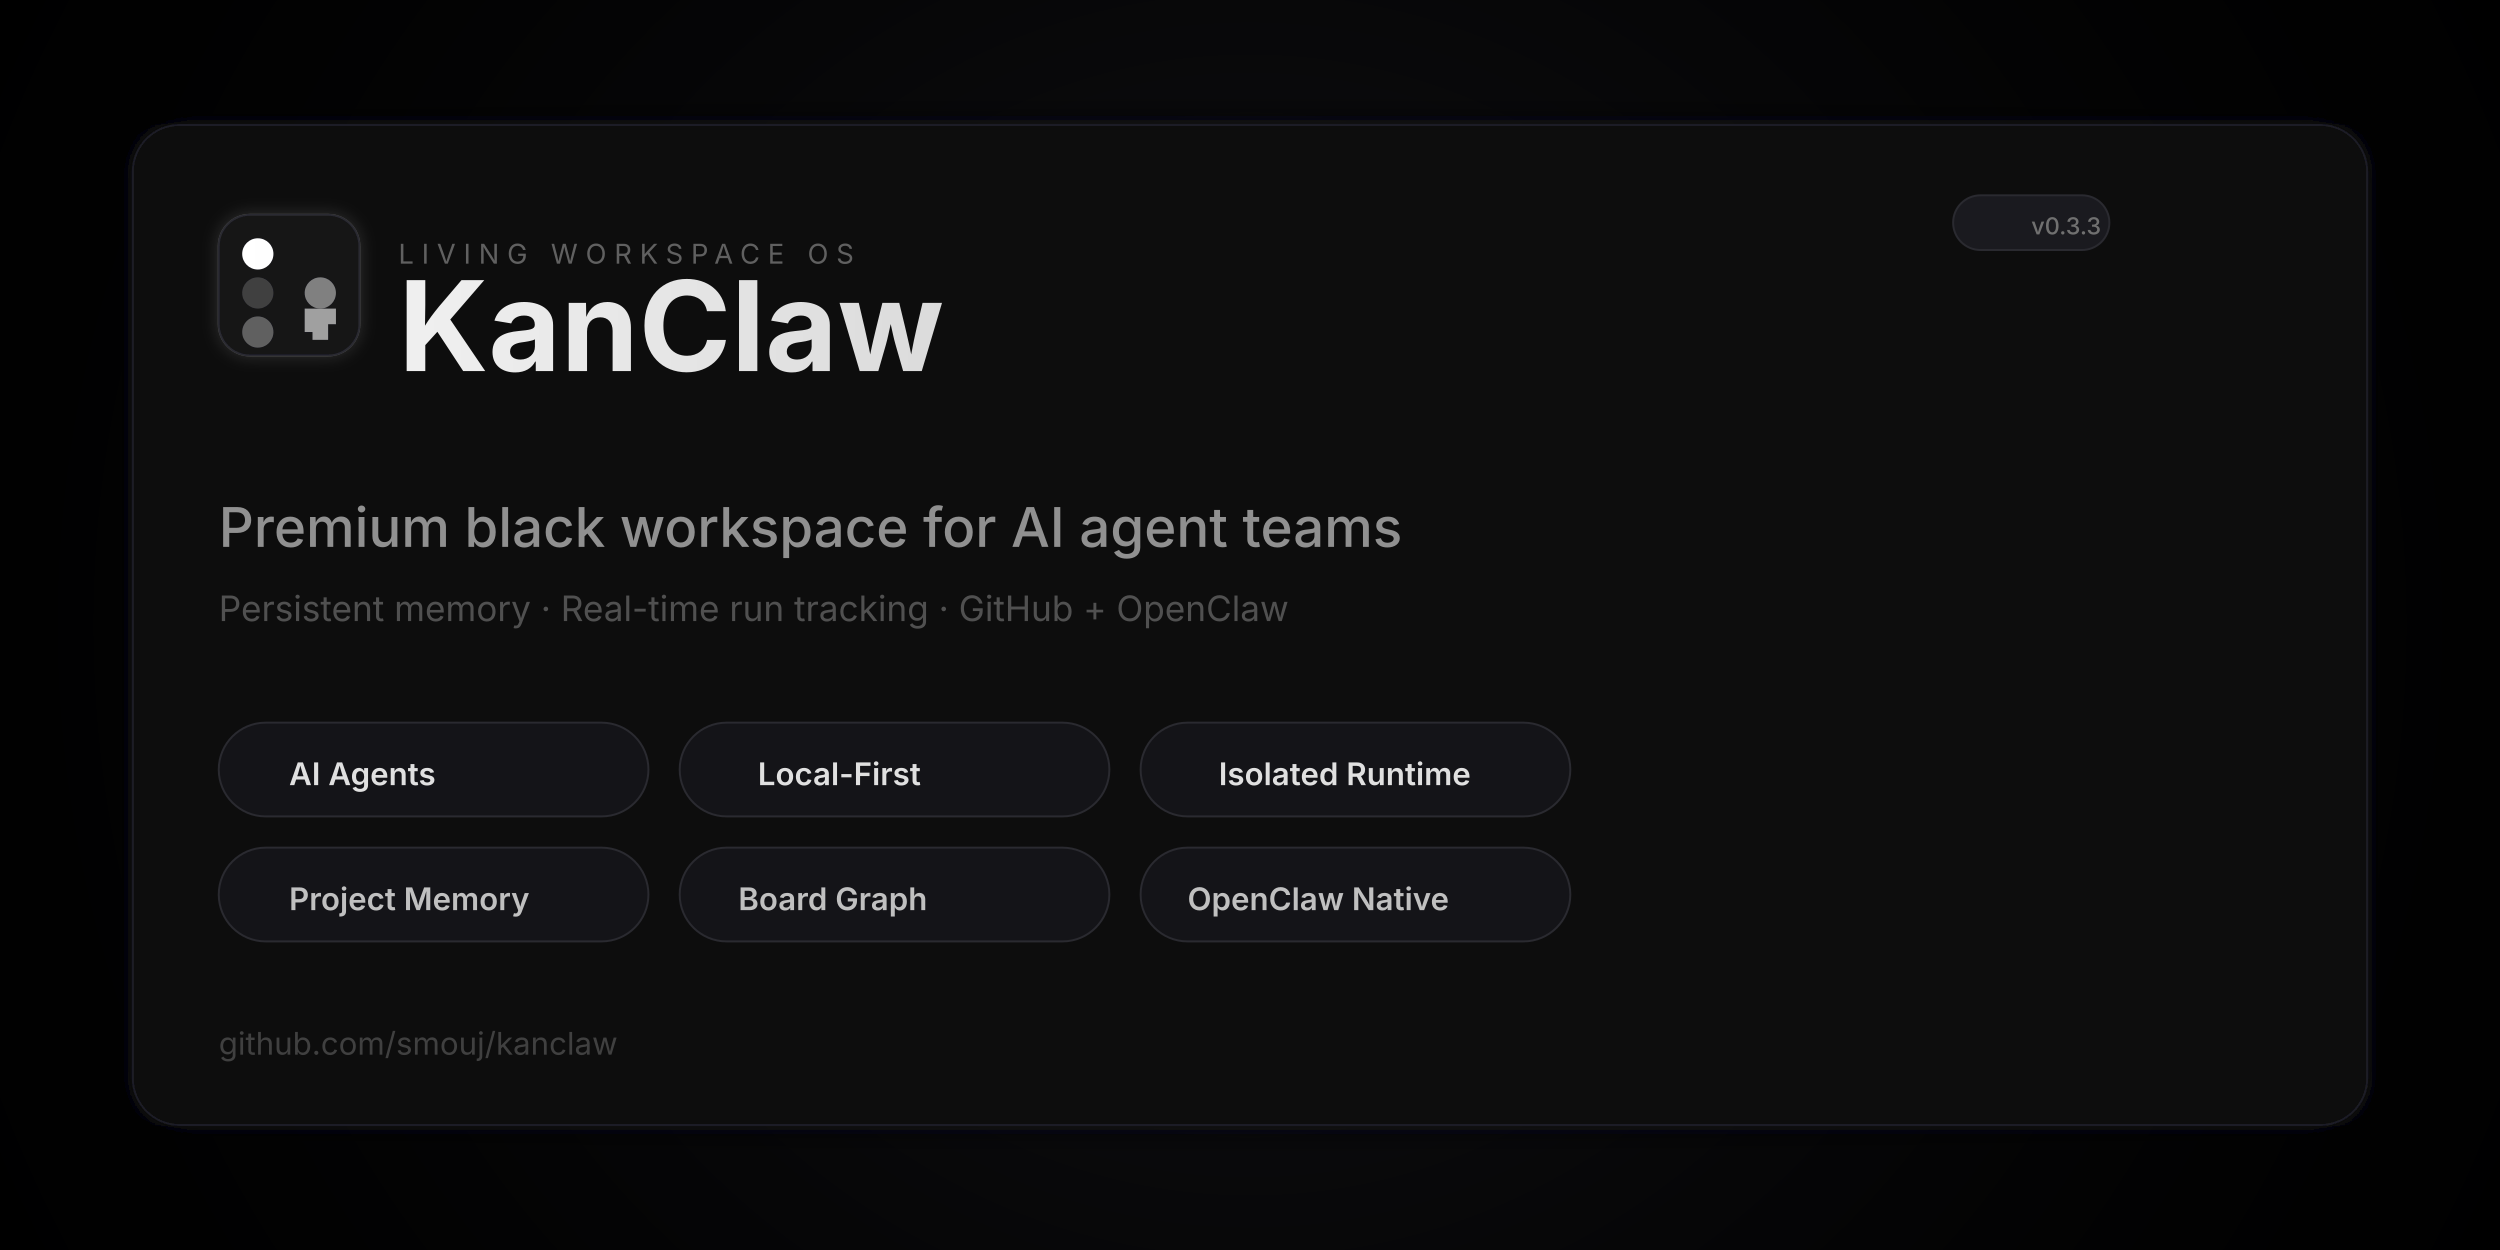
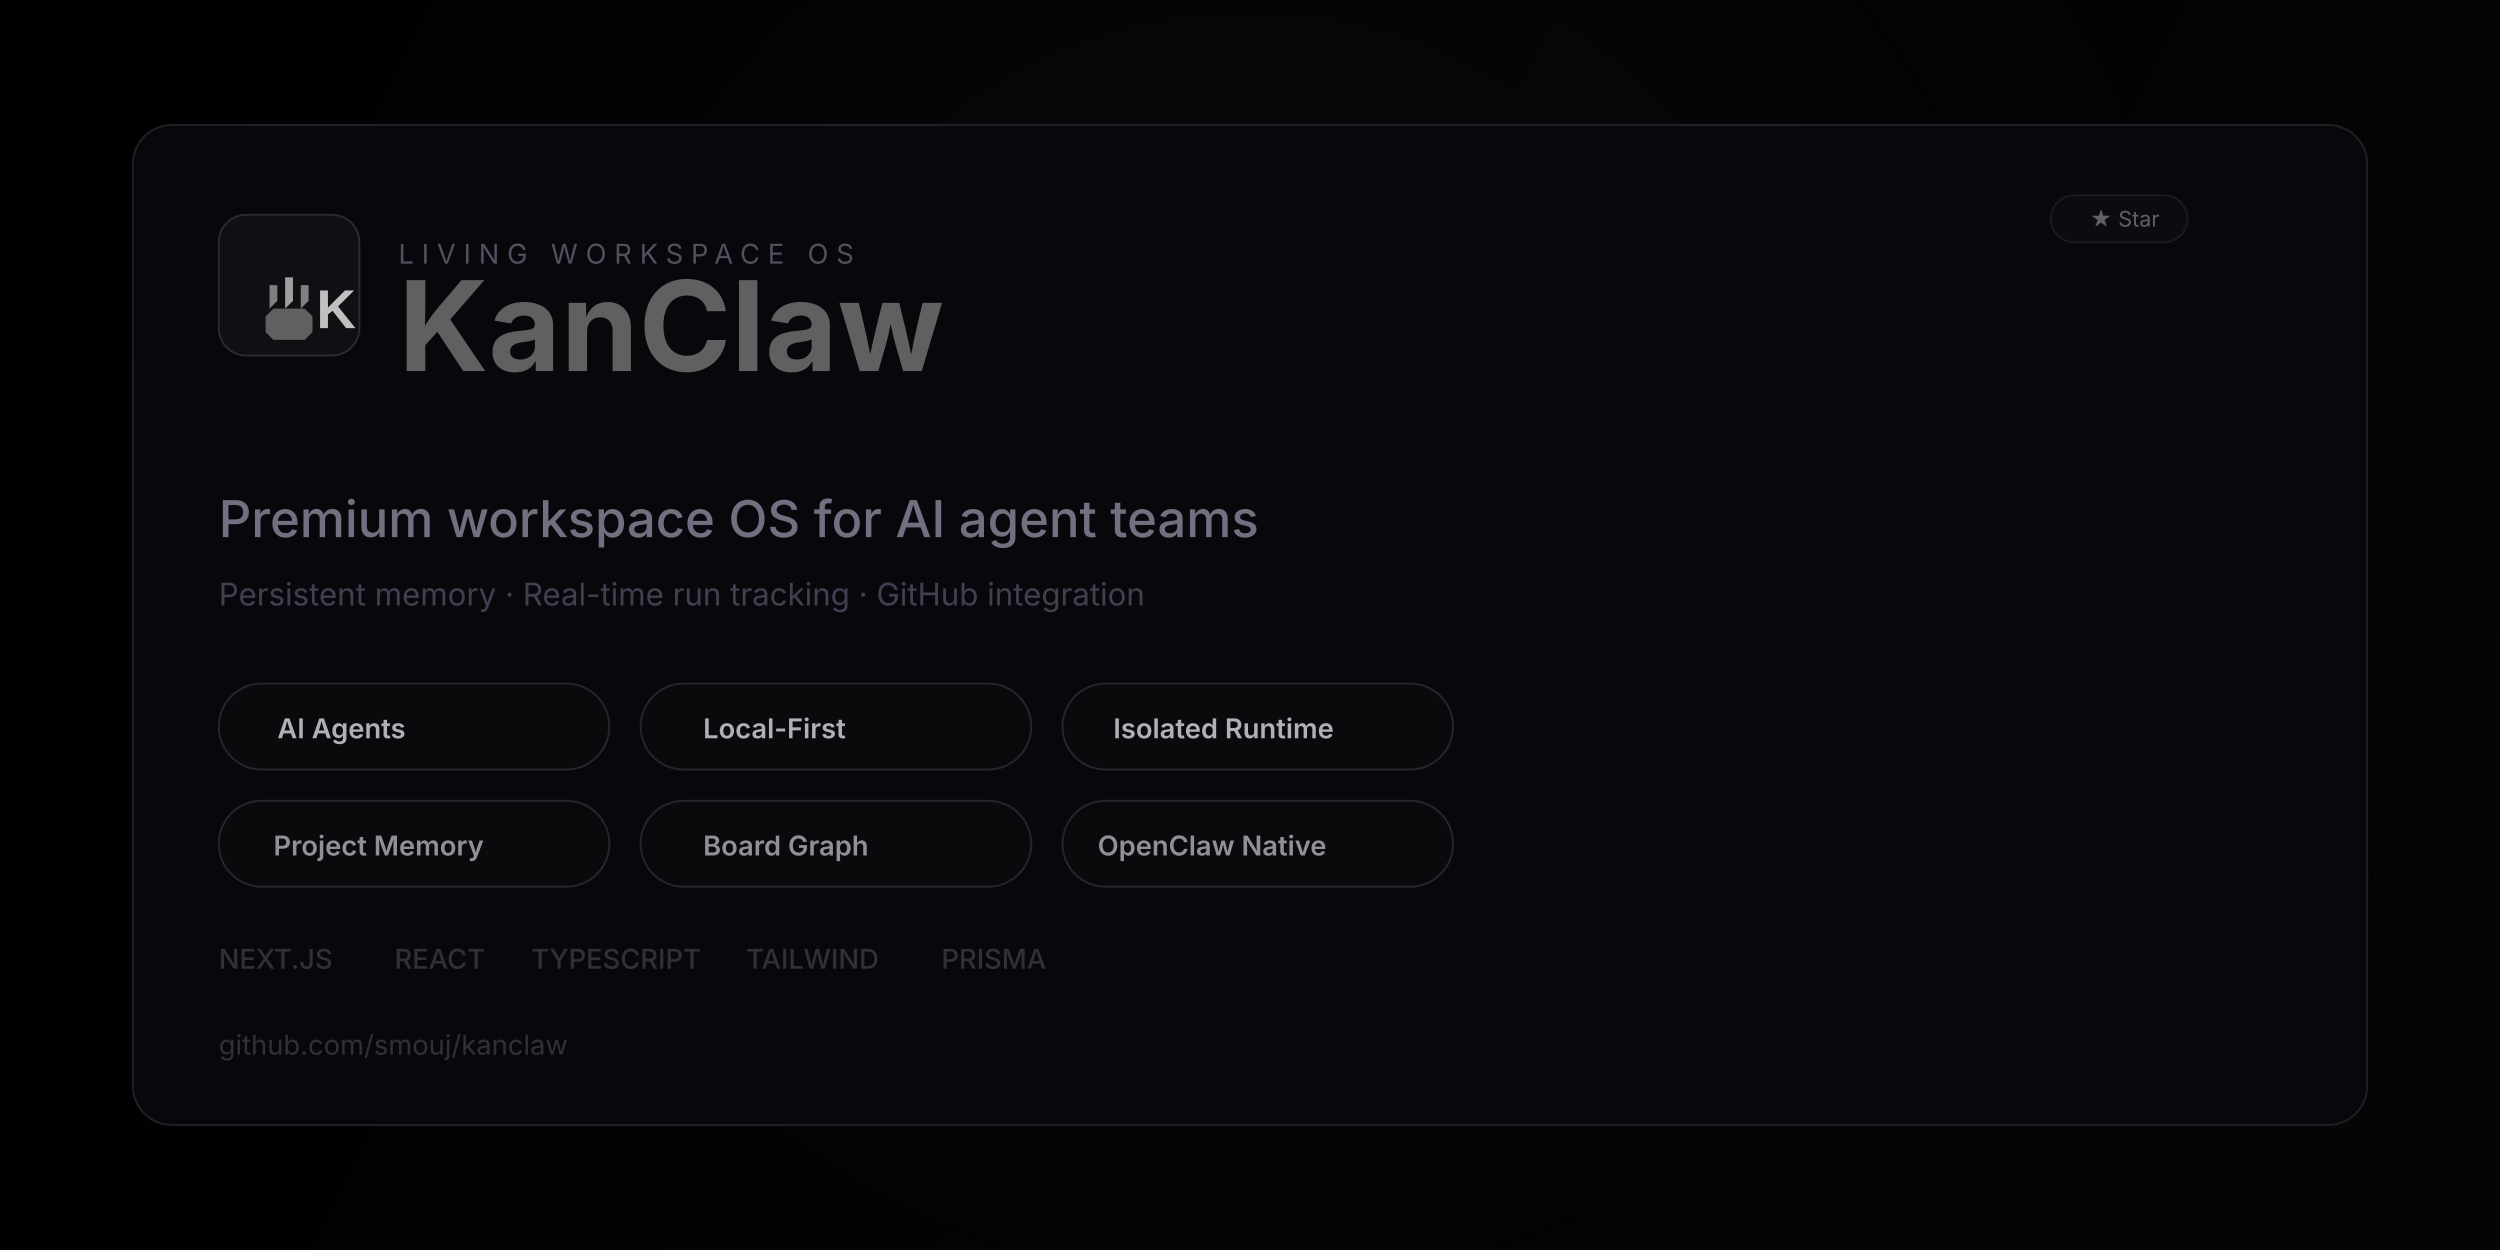
<svg xmlns="http://www.w3.org/2000/svg" width="1280" height="640" viewBox="0 0 1280 640" fill="none">
  <defs>
    <linearGradient id="bg" x1="0" y1="0" x2="1280" y2="640" gradientUnits="userSpaceOnUse">
      <stop offset="0%" stop-color="#000000" />
-       <stop offset="50%" stop-color="#000000" />
-       <stop offset="100%" stop-color="#000000" />
+       <stop offset="100%" stop-color="#050505" />
    </linearGradient>
-     <radialGradient id="accent" cx="50%" cy="50%" r="80%" gradientUnits="userSpaceOnUse">
-       <stop offset="0%" stop-color="#1a1a1f" stop-opacity="0.8" />
+     <radialGradient id="glow" cx="50%" cy="40%" r="60%" gradientUnits="userSpaceOnUse">
+       <stop offset="0%" stop-color="#1a1a20" stop-opacity="0.5" />
      <stop offset="100%" stop-color="#000000" stop-opacity="0" />
    </radialGradient>
-     <filter id="cardGlow" x="-20%" y="-20%" width="140%" height="140%">
-       <feGaussianBlur stdDeviation="8" result="blur" />
-       <feComposite in="SourceGraphic" in2="blur" operator="over" />
-     </filter>
-     <filter id="logoGlow" x="-50%" y="-50%" width="200%" height="200%">
-       <feGaussianBlur stdDeviation="4" result="blur" />
-       <feFlood flood-color="#ffffff" flood-opacity="0.15" />
-       <feComposite in2="blur" operator="in" />
-       <feMerge>
-         <feMergeNode />
-         <feMergeNode in="SourceGraphic" />
-       </feMerge>
-     </filter>
-     <linearGradient id="titleGrad" x1="0%" y1="0%" x2="100%" y2="0%" gradientUnits="userSpaceOnUse">
-       <stop offset="0%" stop-color="#ffffff" />
-       <stop offset="100%" stop-color="#a0a0a0" />
+     <linearGradient id="cardFill" x1="0" y1="0" x2="0" y2="1" gradientUnits="userSpaceOnUse">
+       <stop offset="0%" stop-color="#0c0c10" />
+       <stop offset="100%" stop-color="#08080c" />
+     </linearGradient>
+     <linearGradient id="logoGrad" x1="0" y1="0" x2="1" y2="1" gradientUnits="userSpaceOnUse">
+       <stop offset="0%" stop-color="#e0e0e0" />
+       <stop offset="50%" stop-color="#a0a0a0" />
+       <stop offset="100%" stop-color="#606060" />
+     </linearGradient>
+     <linearGradient id="badgeGrad" x1="0" y1="0" x2="1" y2="0" gradientUnits="userSpaceOnUse">
+       <stop offset="0%" stop-color="#141418" />
+       <stop offset="100%" stop-color="#0a0a0c" />
    </linearGradient>
  </defs>
-   <rect width="1280" height="640" fill="#000000" />
-   <rect width="1280" height="640" fill="url(#accent)" />
-   <g filter="url(#cardGlow)">
-     <rect x="68" y="64" width="1144" height="512" rx="24" fill="#0a0a0c" stroke="#1f1f25" stroke-width="1" />
-   </g>
-   <g filter="url(#logoGlow)">
-     <rect x="112" y="110" width="72" height="72" rx="16" fill="#141418" stroke="#2a2a30" stroke-width="1" />
-     <g transform="translate(124, 122)">
-       <path d="M8 0C3.58 0 0 3.58 0 8C0 12.42 3.58 16 8 16C12.42 16 16 12.42 16 8C16 3.58 12.42 0 8 0Z" fill="url(#titleGrad)" />
-       <path d="M8 20C3.58 20 0 23.58 0 28C0 32.42 3.58 36 8 36C12.42 36 16 32.42 16 28C16 23.58 12.42 20 8 20Z" fill="#404040" />
-       <path d="M8 40C3.58 40 0 43.58 0 48C0 52.42 3.58 56 8 56C12.42 56 16 52.42 16 48C16 43.58 12.42 40 8 40Z" fill="#606060" />
-       <circle cx="40" cy="28" r="8" fill="#808080" />
-       <path d="M32 36H48V44H40V40H44V52H36V48H32V36Z" fill="#a0a0a0" />
+   <rect width="1280" height="640" fill="url(#bg)" />
+   <rect width="1280" height="640" fill="url(#glow)" />
+   <rect x="68" y="64" width="1144" height="512" rx="20" fill="url(#cardFill)" stroke="#1f1f25" stroke-width="1" />
+   <g transform="translate(112, 110)">
+     <rect width="72" height="72" rx="14" fill="#101014" stroke="#2a2a32" />
+     <g transform="translate(16, 16)">
+       <path d="M8 36 L8 44 L12 48 L28 48 L32 44 L32 36 L28 32 L12 32 Z" fill="url(#logoGrad)" />
+       <path d="M10 32 L10 20 L14 20 L14 28" fill="#808080" />
+       <path d="M18 32 L18 16 L22 16 L22 28" fill="#a0a0a0" />
+       <path d="M26 32 L26 20 L30 20 L30 28" fill="#808080" />
+       <text x="34" y="42" fill="#c0c0c0" font-family="Arial, sans-serif" font-size="28" font-weight="bold">K</text>
    </g>
  </g>
-   <text x="204" y="135" fill="#606060" font-family="Inter, system-ui, sans-serif" font-size="14" letter-spacing="4">LIVING WORKSPACE OS</text>
-   <text x="204" y="190" fill="url(#titleGrad)" font-family="Inter, system-ui, sans-serif" font-size="64" font-weight="700">KanClaw</text>
-   <text x="112" y="280" fill="#909090" font-family="Inter, system-ui, sans-serif" font-size="28" font-weight="500">Premium black workspace for AI agent teams</text>
-   <text x="112" y="318" fill="#505050" font-family="Inter, system-ui, sans-serif" font-size="18">Persistent memory · Real-time run tracking · GitHub + OpenClaw</text>
+   <text x="204" y="135" fill="#505060" font-family="Inter, system-ui, sans-serif" font-size="14" letter-spacing="4">LIVING WORKSPACE OS</text>
+   <text x="204" y="190" fill="url(#logoGrad)" font-family="Inter, system-ui, sans-serif" font-size="64" font-weight="700">KanClaw</text>
+   <text x="112" y="275" fill="#707080" font-family="Inter, system-ui, sans-serif" font-size="26" font-weight="500">Premium workspace OS for AI agent teams</text>
+   <text x="112" y="310" fill="#404050" font-family="Inter, system-ui, sans-serif" font-size="16">Persistent memory · Real-time run tracking · GitHub integration</text>
  <g>
-     <rect x="112" y="370" width="220" height="48" rx="24" fill="#141418" stroke="#2a2a30" />
-     <text x="148" y="402" fill="#e0e0e0" font-family="Inter, system-ui, sans-serif" font-size="16" font-weight="600">AI Agents</text>
-     <rect x="348" y="370" width="220" height="48" rx="24" fill="#141418" stroke="#2a2a30" />
-     <text x="388" y="402" fill="#e0e0e0" font-family="Inter, system-ui, sans-serif" font-size="16" font-weight="600">Local-First</text>
-     <rect x="584" y="370" width="220" height="48" rx="24" fill="#141418" stroke="#2a2a30" />
-     <text x="624" y="402" fill="#e0e0e0" font-family="Inter, system-ui, sans-serif" font-size="16" font-weight="600">Isolated Runtime</text>
+     <rect x="112" y="350" width="200" height="44" rx="22" fill="url(#badgeGrad)" stroke="#252530" />
+     <text x="142" y="378" fill="#b0b0b8" font-family="Inter, system-ui, sans-serif" font-size="14" font-weight="600">AI Agents</text>
+     <rect x="328" y="350" width="200" height="44" rx="22" fill="url(#badgeGrad)" stroke="#252530" />
+     <text x="360" y="378" fill="#b0b0b8" font-family="Inter, system-ui, sans-serif" font-size="14" font-weight="600">Local-First</text>
+     <rect x="544" y="350" width="200" height="44" rx="22" fill="url(#badgeGrad)" stroke="#252530" />
+     <text x="570" y="378" fill="#b0b0b8" font-family="Inter, system-ui, sans-serif" font-size="14" font-weight="600">Isolated Runtime</text>
  </g>
  <g>
-     <rect x="112" y="434" width="220" height="48" rx="24" fill="#141418" stroke="#2a2a30" />
-     <text x="148" y="466" fill="#c0c0c0" font-family="Inter, system-ui, sans-serif" font-size="16" font-weight="600">Project Memory</text>
-     <rect x="348" y="434" width="220" height="48" rx="24" fill="#141418" stroke="#2a2a30" />
-     <text x="378" y="466" fill="#c0c0c0" font-family="Inter, system-ui, sans-serif" font-size="16" font-weight="600">Board Graph</text>
-     <rect x="584" y="434" width="220" height="48" rx="24" fill="#141418" stroke="#2a2a30" />
-     <text x="608" y="466" fill="#c0c0c0" font-family="Inter, system-ui, sans-serif" font-size="16" font-weight="600">OpenClaw Native</text>
+     <rect x="112" y="410" width="200" height="44" rx="22" fill="url(#badgeGrad)" stroke="#252530" />
+     <text x="140" y="438" fill="#909098" font-family="Inter, system-ui, sans-serif" font-size="14" font-weight="600">Project Memory</text>
+     <rect x="328" y="410" width="200" height="44" rx="22" fill="url(#badgeGrad)" stroke="#252530" />
+     <text x="360" y="438" fill="#909098" font-family="Inter, system-ui, sans-serif" font-size="14" font-weight="600">Board Graph</text>
+     <rect x="544" y="410" width="200" height="44" rx="22" fill="url(#badgeGrad)" stroke="#252530" />
+     <text x="562" y="438" fill="#909098" font-family="Inter, system-ui, sans-serif" font-size="14" font-weight="600">OpenClaw Native</text>
  </g>
-   <text x="112" y="540" fill="#404040" font-family="Inter, system-ui, sans-serif" font-size="16">github.com/smouj/kanclaw</text>
-   <rect x="1000" y="100" width="80" height="28" rx="14" fill="#1a1a1f" stroke="#2a2a30" />
-   <text x="1040" y="120" fill="#707070" font-family="Inter, system-ui, sans-serif" font-size="12" font-weight="500">v0.3.3</text>
+   <g transform="translate(112, 480)">
+     <text x="0" y="16" fill="#303038" font-family="Inter, system-ui, sans-serif" font-size="14" font-weight="500">NEXT.JS</text>
+     <text x="90" y="16" fill="#303038" font-family="Inter, system-ui, sans-serif" font-size="14" font-weight="500">REACT</text>
+     <text x="160" y="16" fill="#303038" font-family="Inter, system-ui, sans-serif" font-size="14" font-weight="500">TYPESCRIPT</text>
+     <text x="270" y="16" fill="#303038" font-family="Inter, system-ui, sans-serif" font-size="14" font-weight="500">TAILWIND</text>
+     <text x="370" y="16" fill="#303038" font-family="Inter, system-ui, sans-serif" font-size="14" font-weight="500">PRISMA</text>
+   </g>
+   <text x="112" y="540" fill="#303038" font-family="Inter, system-ui, sans-serif" font-size="14">github.com/smouj/kanclaw</text>
+   <g transform="translate(1050, 100)">
+     <rect width="70" height="24" rx="12" fill="#0c0c10" stroke="#1a1a20" />
+     <text x="20" y="16" fill="#606068" font-family="Inter, system-ui, sans-serif" font-size="11">★ Star</text>
+   </g>
</svg>
